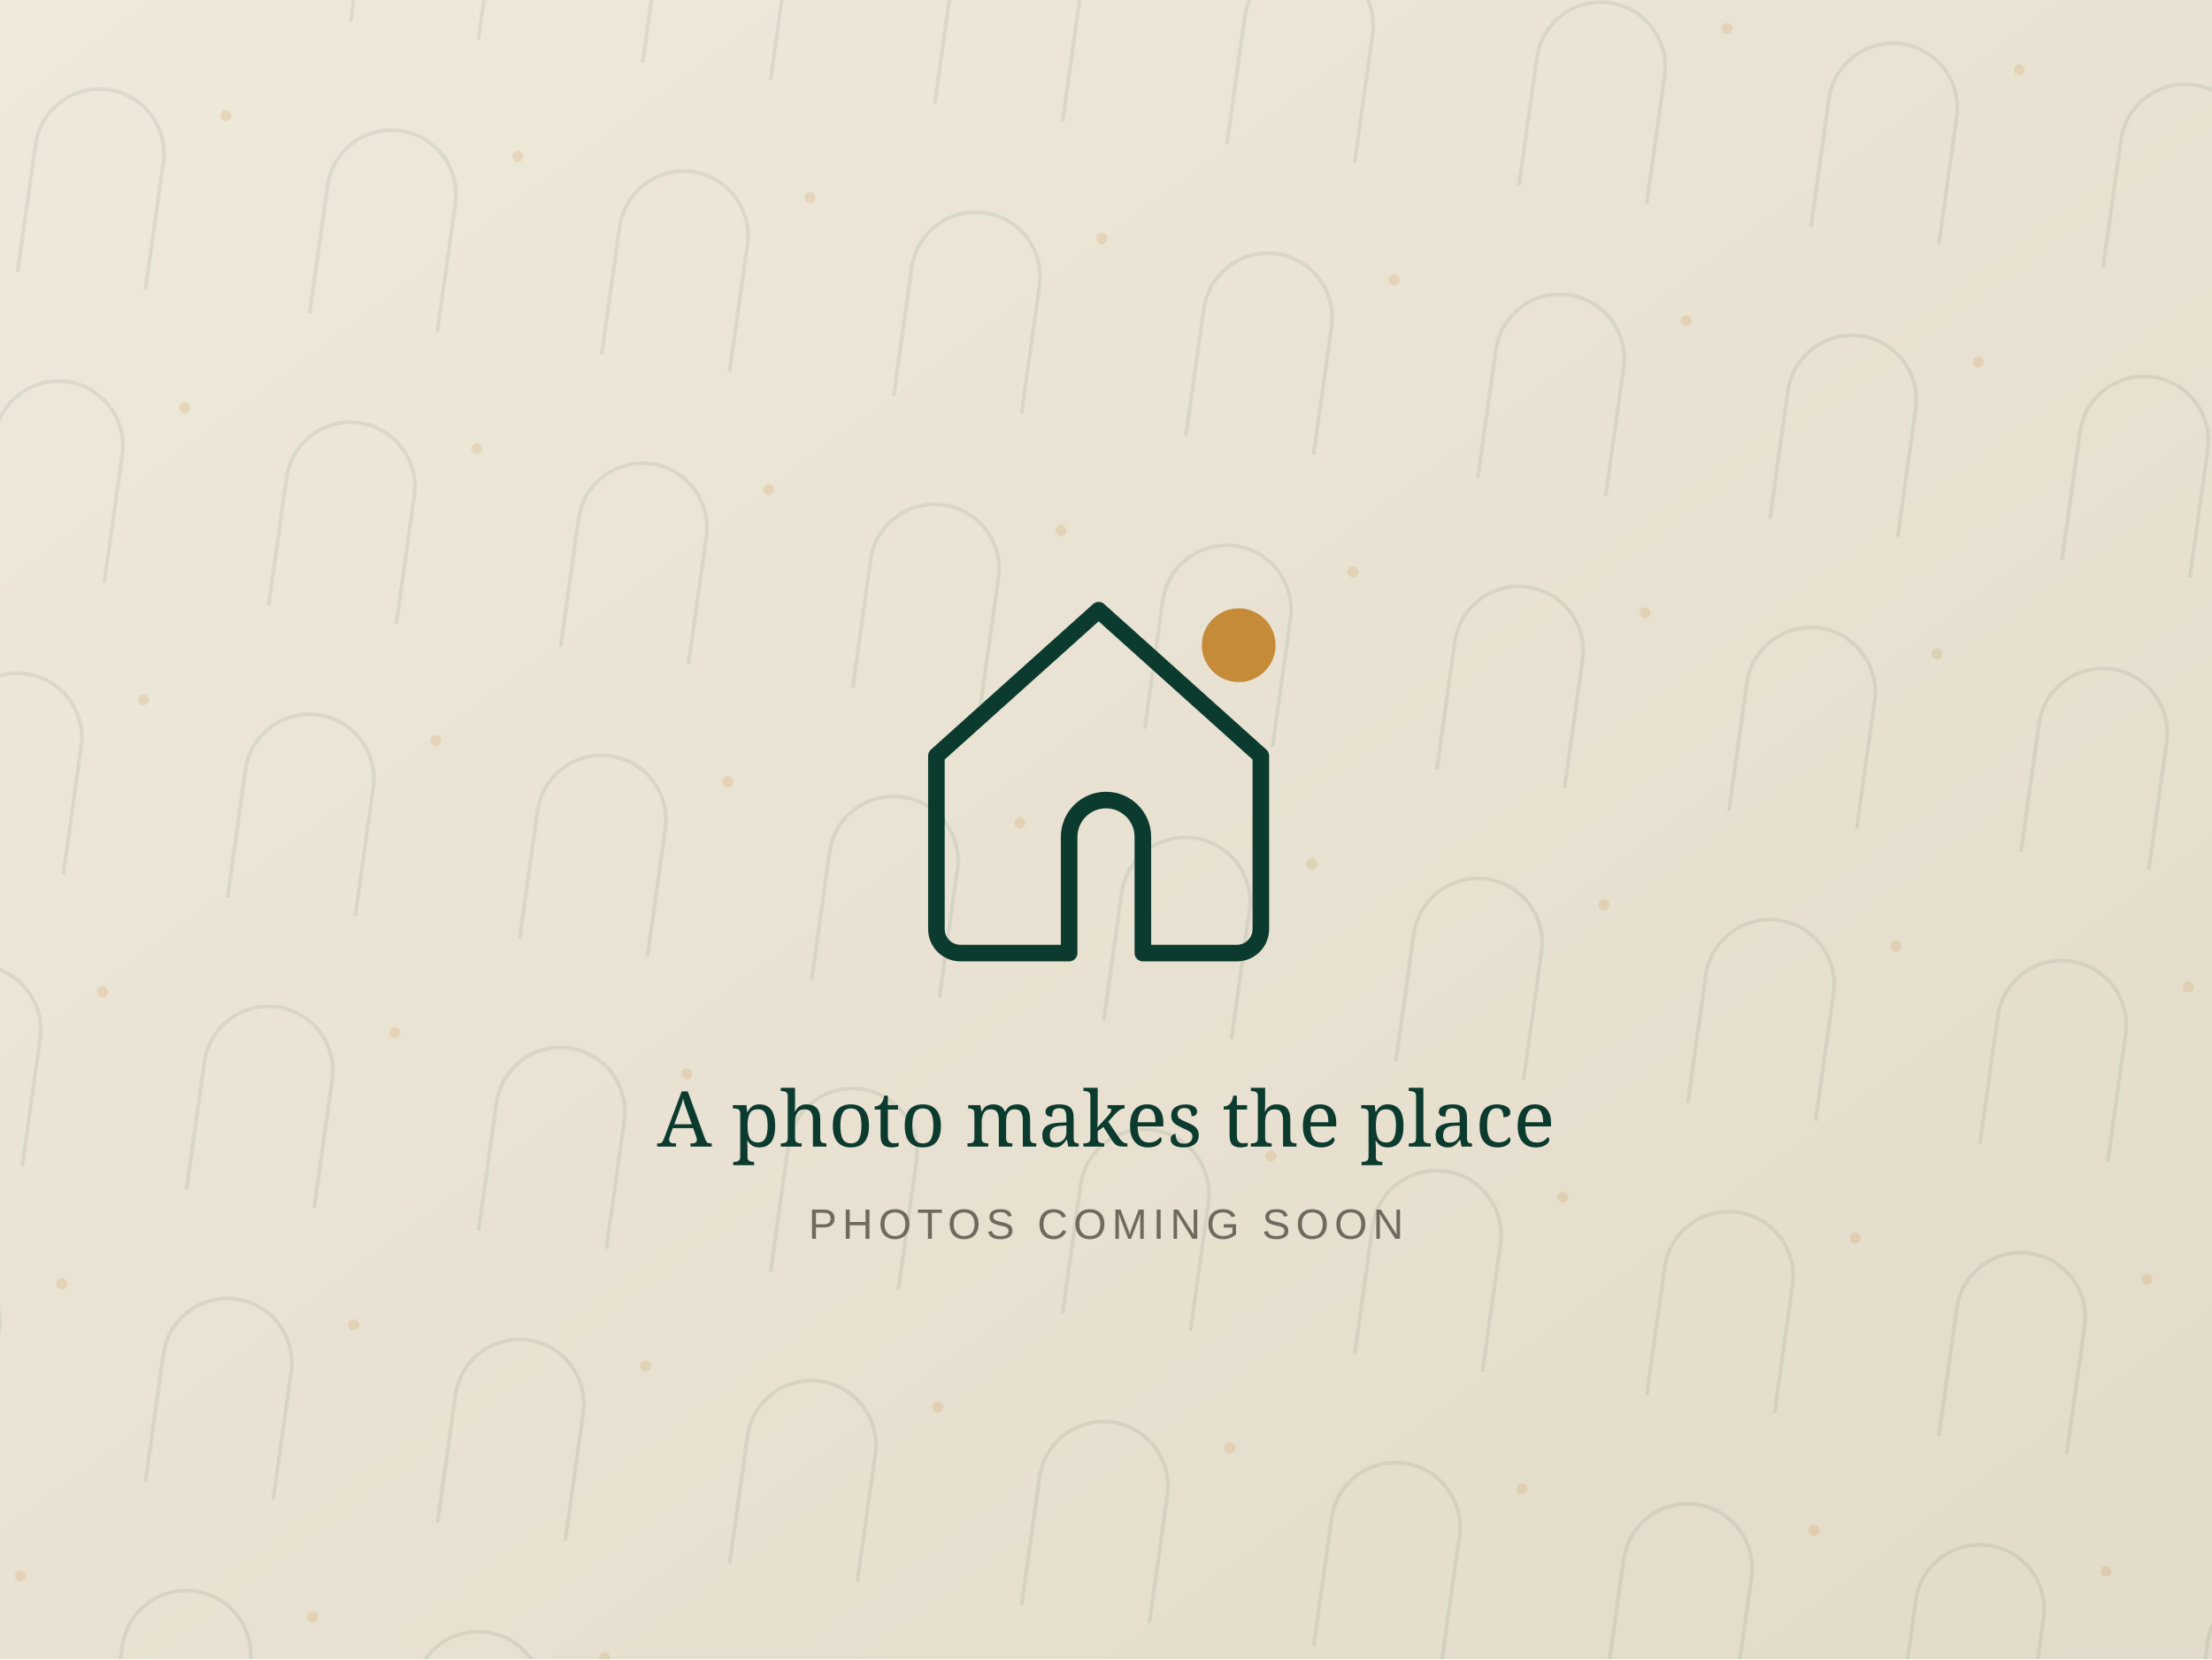
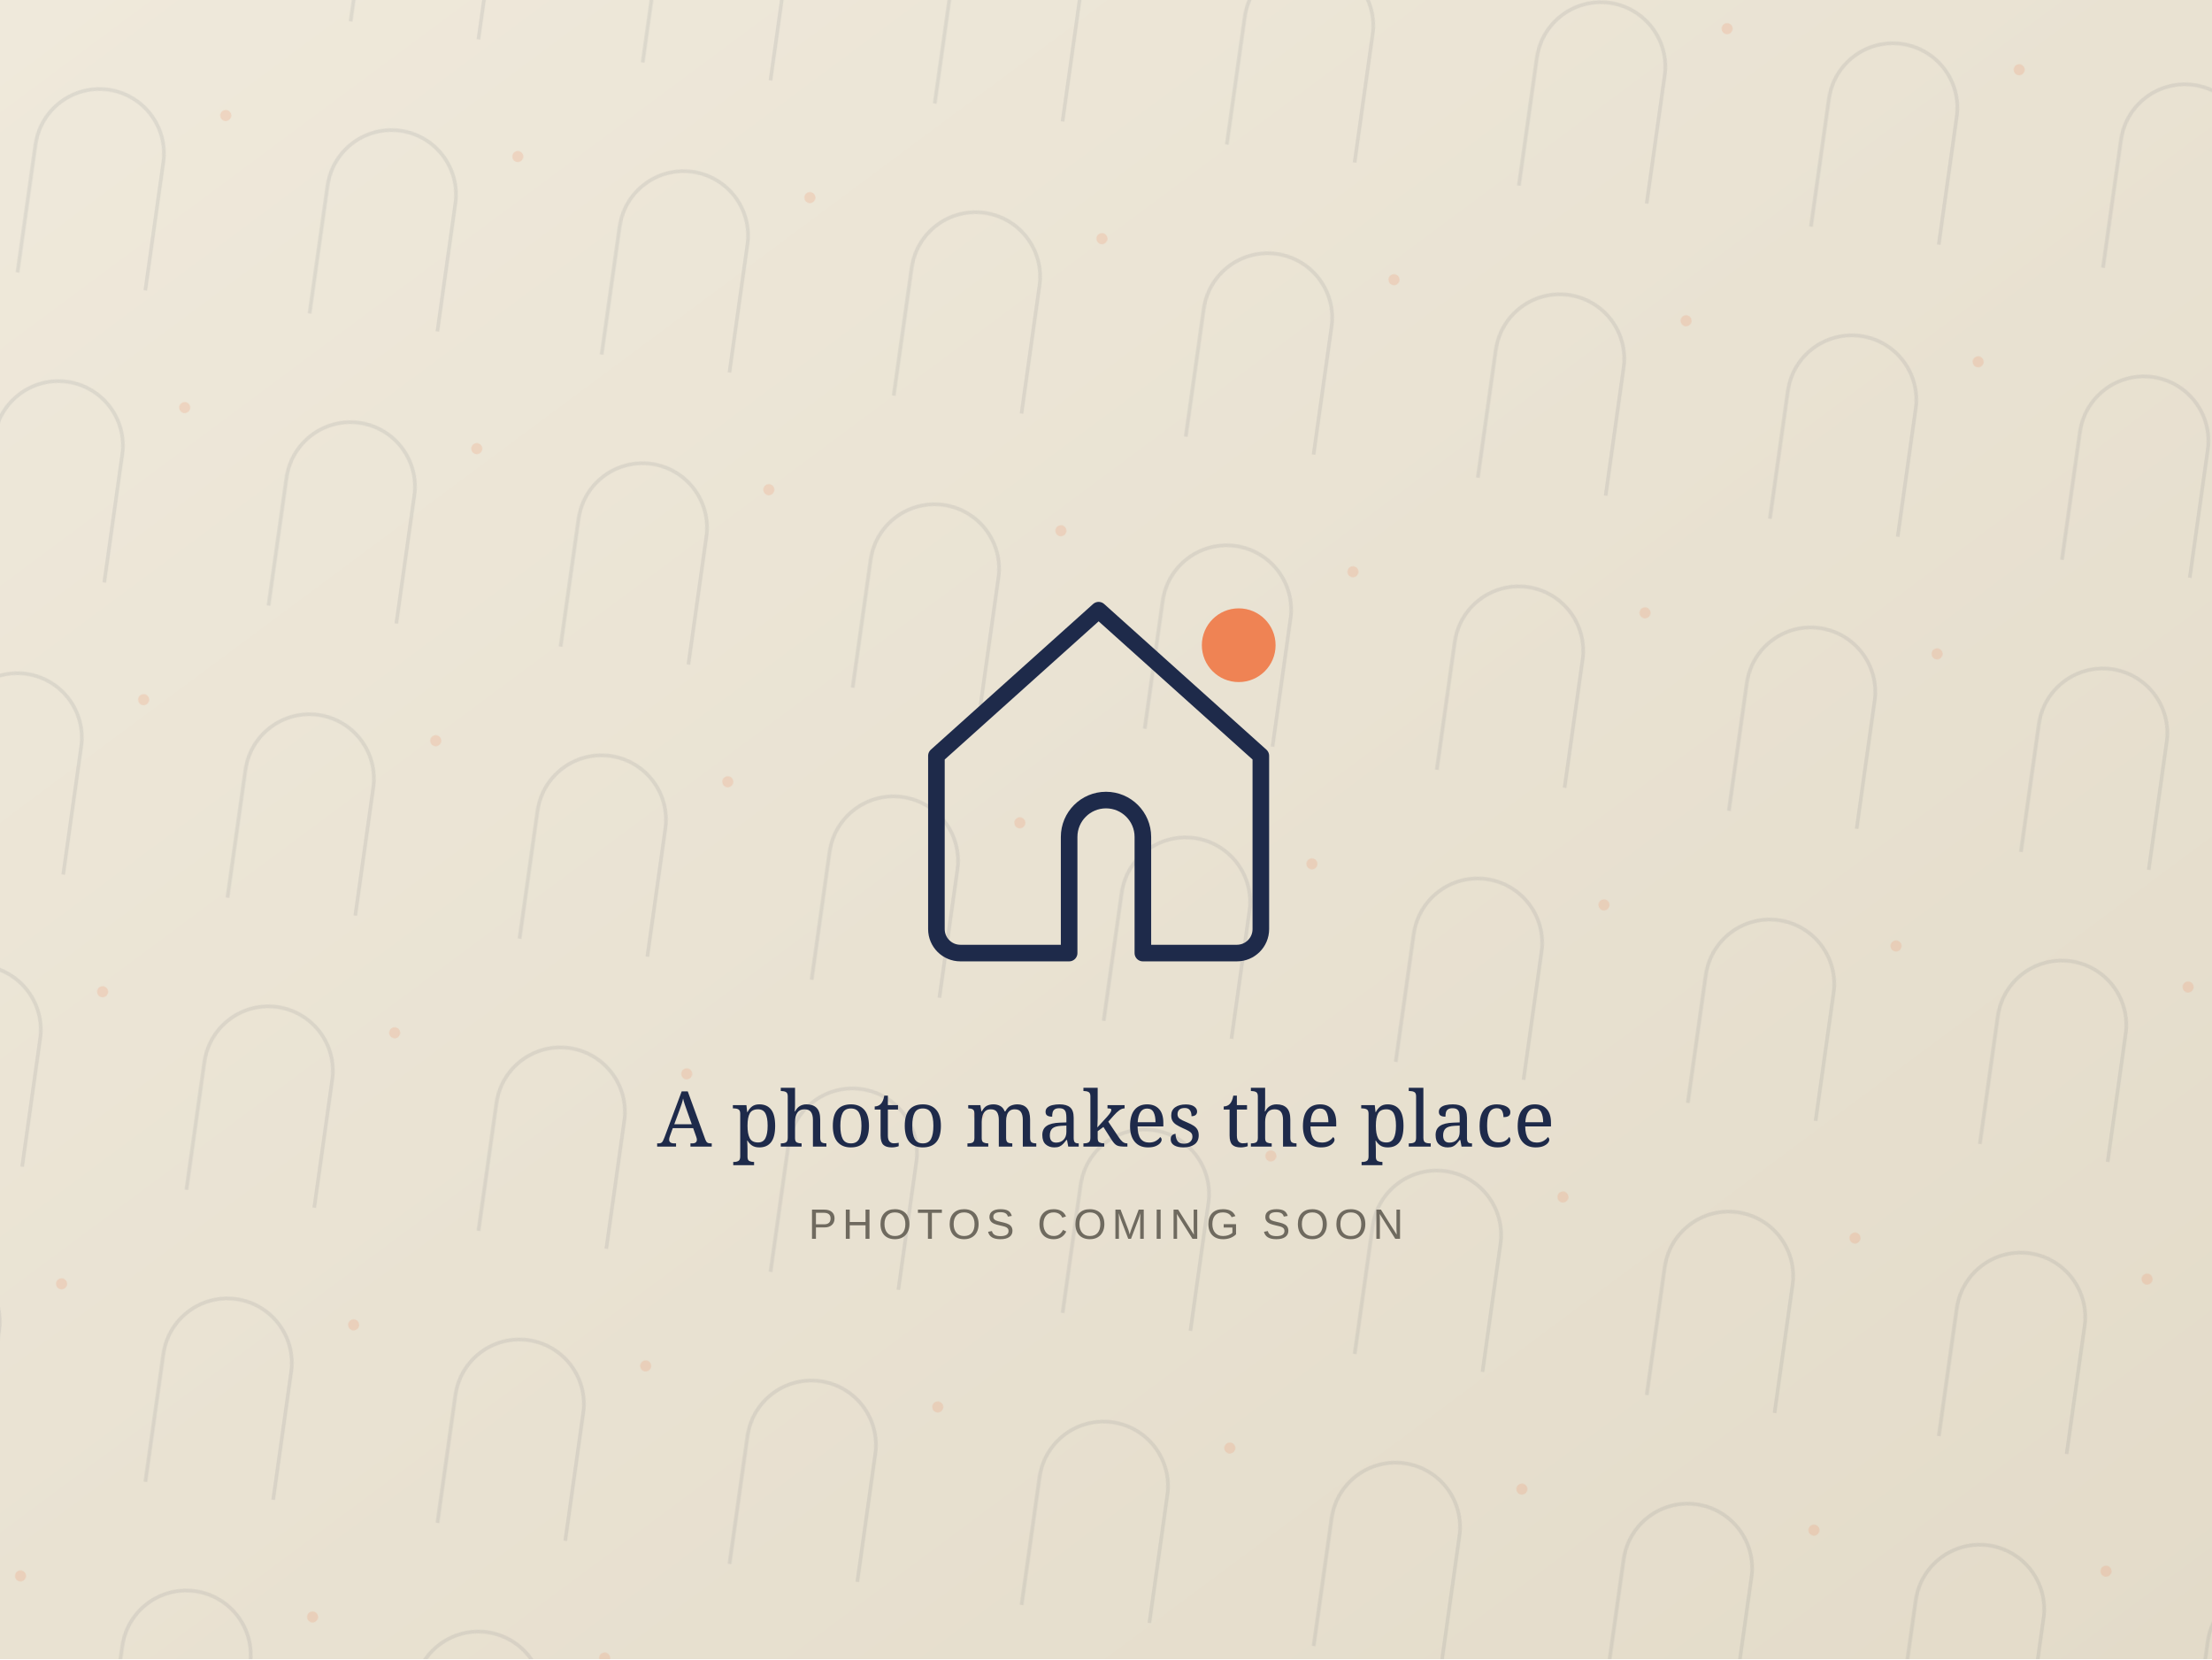
<svg xmlns="http://www.w3.org/2000/svg" viewBox="0 0 1200 900">
  <defs>
    <linearGradient id="bg" x1="0" y1="0" x2="1" y2="1">
      <stop offset="0" stop-color="#efe9db" />
      <stop offset="1" stop-color="#e3dbc9" />
    </linearGradient>
    <pattern id="arches" width="160" height="160" patternUnits="userSpaceOnUse" patternTransform="rotate(8)">
-       <path d="M30 145V75a35 35 0 0 1 70 0v70" fill="none" stroke="#0b3b2e" stroke-opacity=".08" stroke-width="2" />
-       <circle cx="130" cy="45" r="3" fill="#c68b38" fill-opacity=".18" />
+       <path d="M30 145V75a35 35 0 0 1 70 0v70" fill="none" stroke="#1e2a4a" stroke-opacity=".08" stroke-width="2" />
+       <circle cx="130" cy="45" r="3" fill="#ef8354" fill-opacity=".18" />
    </pattern>
  </defs>
  <rect width="1200" height="900" fill="url(#bg)" />
  <rect width="1200" height="900" fill="url(#arches)" />
  <g transform="translate(600 402)">
-     <path d="M-92 8-4-71l88 79v94a13 13 0 0 1-13 13h-51v-63a20 20 0 0 0-40 0v63H-79a13 13 0 0 1-13-13V8Z" fill="none" stroke="#0b3b2e" stroke-width="9" stroke-linejoin="round" />
-     <circle cx="72" cy="-52" r="20" fill="#c68b38" />
+     <path d="M-92 8-4-71l88 79v94a13 13 0 0 1-13 13h-51v-63a20 20 0 0 0-40 0v63H-79a13 13 0 0 1-13-13V8Z" fill="none" stroke="#1e2a4a" stroke-width="9" stroke-linejoin="round" />
+     <circle cx="72" cy="-52" r="20" fill="#ef8354" />
  </g>
-   <text x="600" y="622" text-anchor="middle" font-family="Georgia, serif" font-size="42" fill="#0b3b2e">A photo makes the place</text>
+   <text x="600" y="622" text-anchor="middle" font-family="Georgia, serif" font-size="42" fill="#1e2a4a">A photo makes the place</text>
  <text x="600" y="672" text-anchor="middle" font-family="Arial, sans-serif" font-size="23" letter-spacing="3" fill="#6f6a5f">PHOTOS COMING SOON</text>
</svg>
